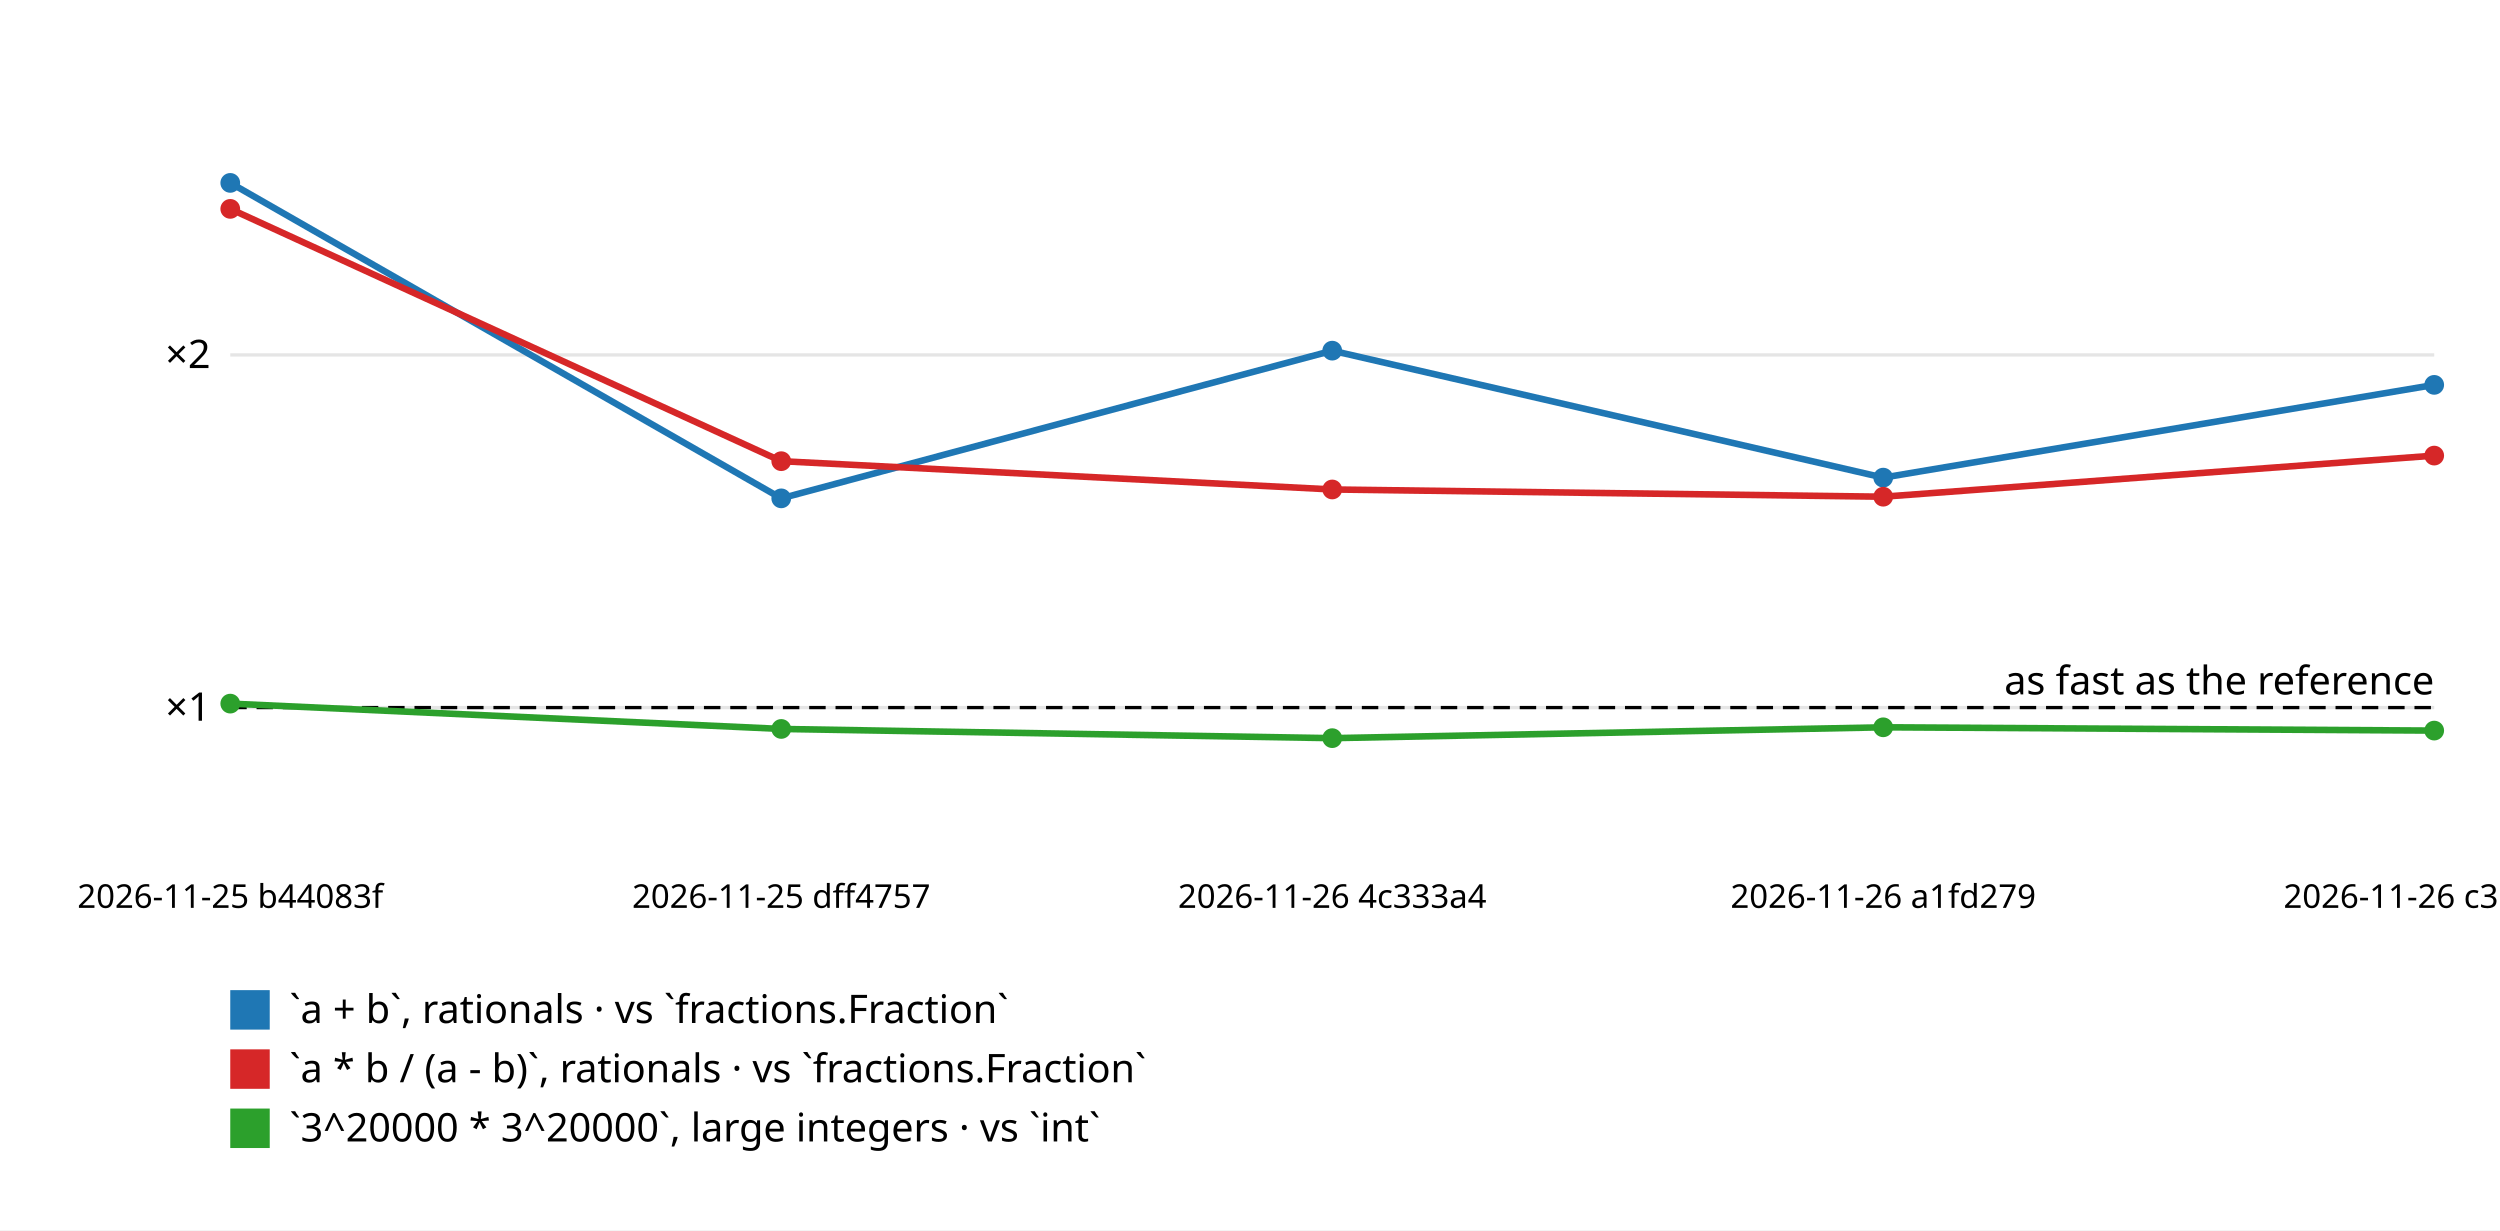
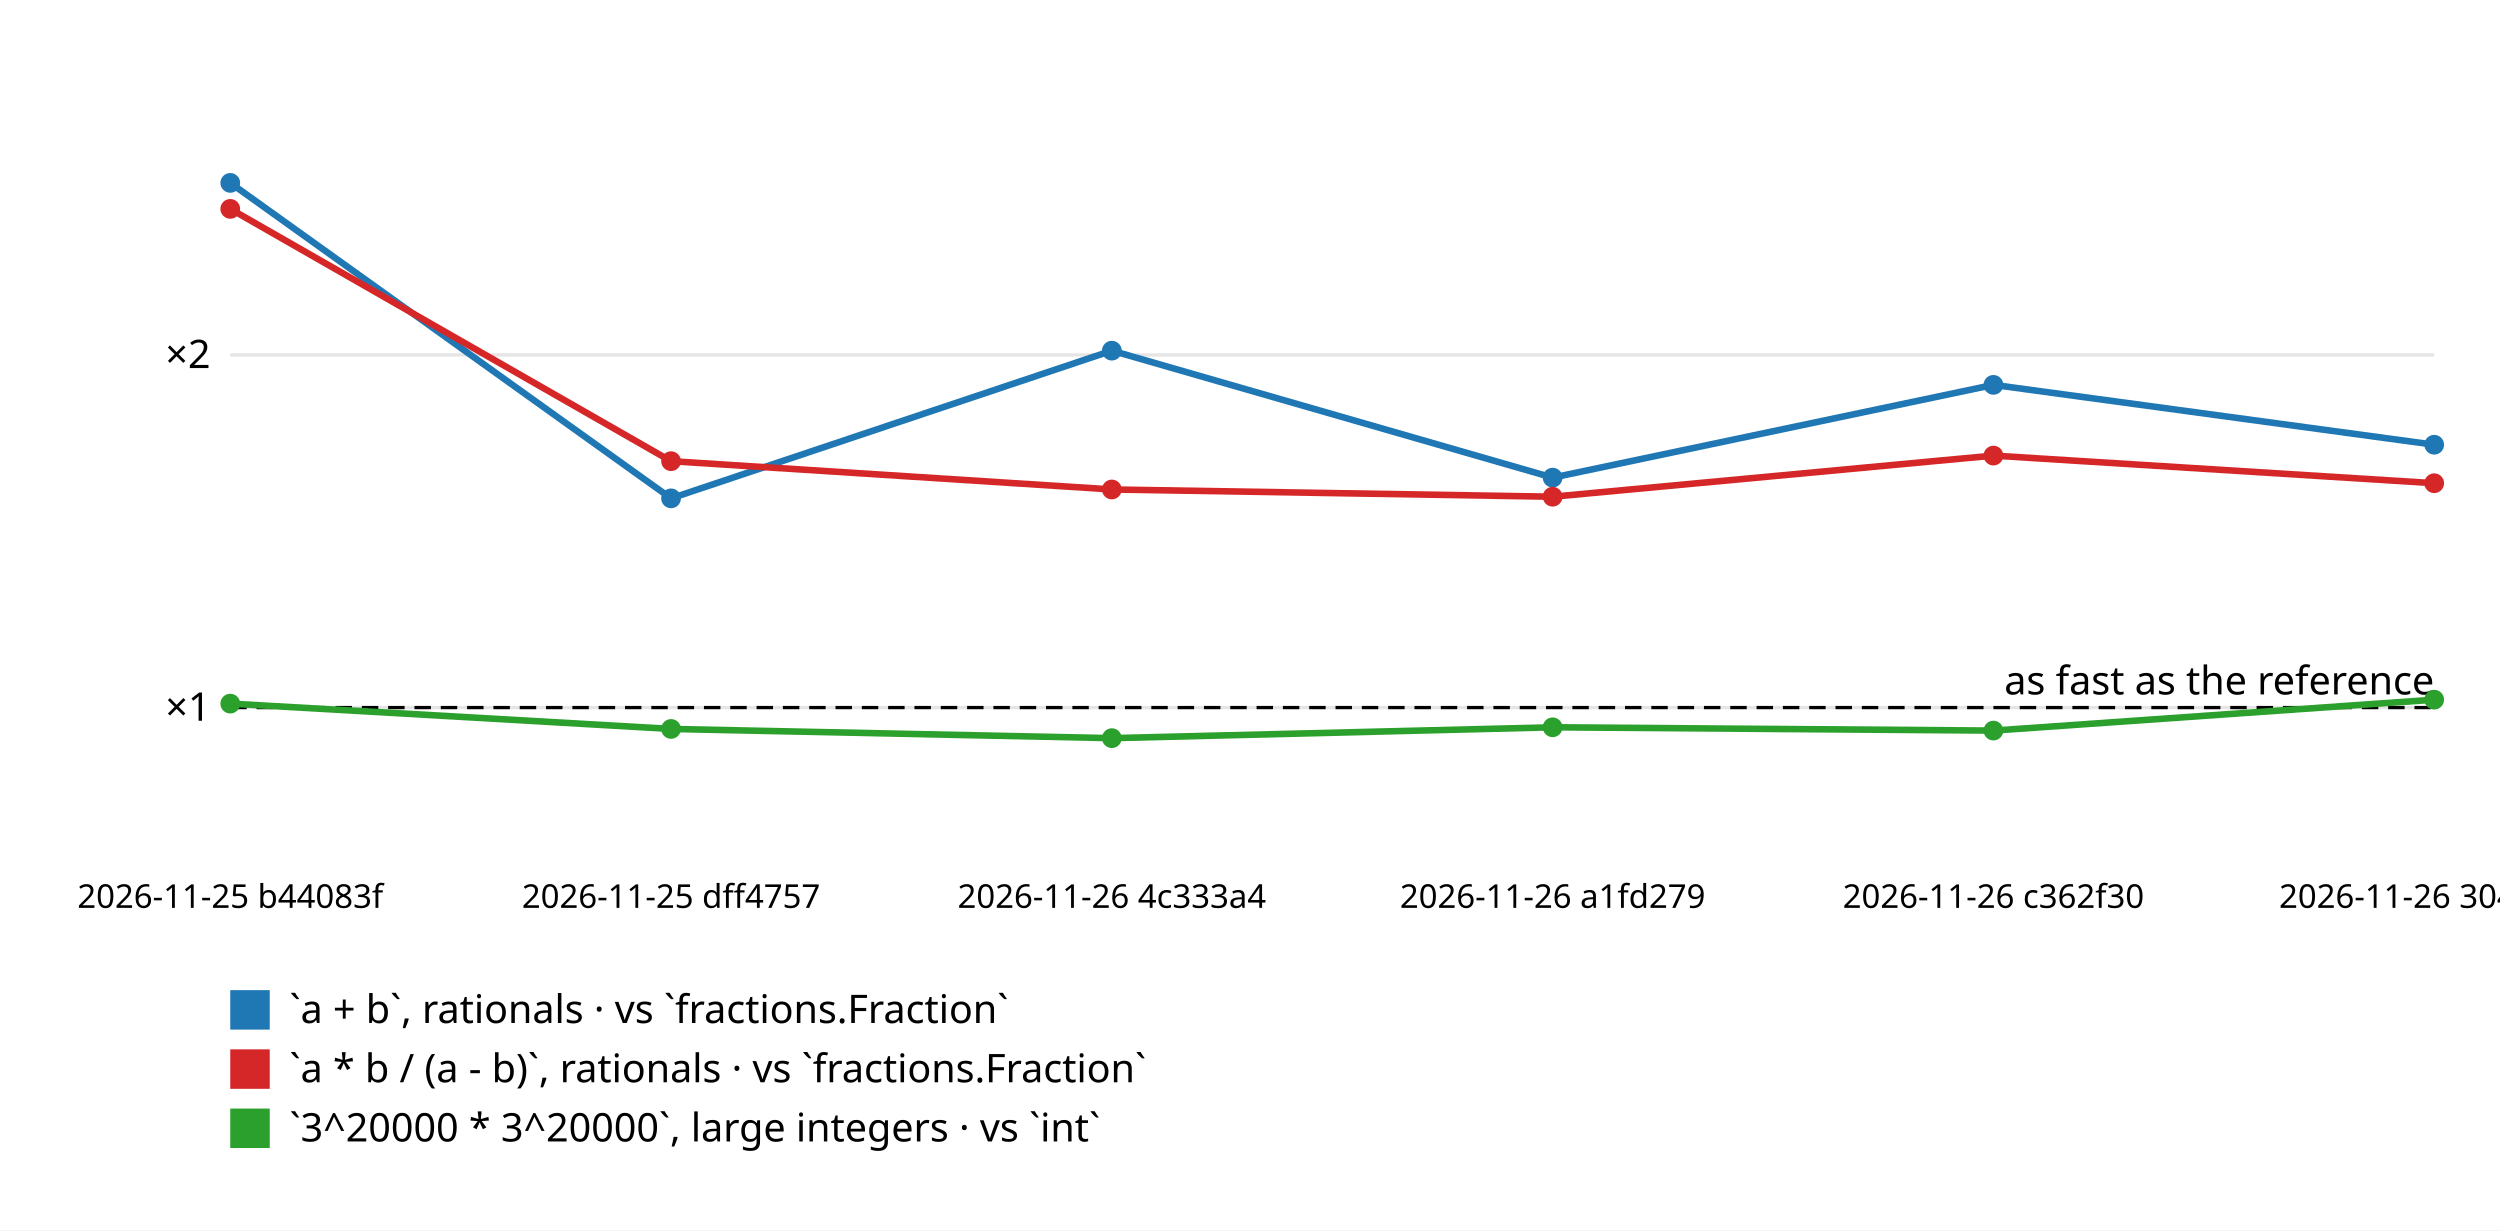
<svg xmlns="http://www.w3.org/2000/svg" width="760" height="374" font-family="sans-serif" font-size="12">
  <rect width="760" height="374" fill="white" />
  <line x1="70" x2="740" y1="215.1" y2="215.1" stroke="#e5e5e5" />
  <text x="64" y="219.1" text-anchor="end">×1</text>
  <line x1="70" x2="740" y1="107.9" y2="107.9" stroke="#e5e5e5" />
  <text x="64" y="111.9" text-anchor="end">×2</text>
  <line x1="70" x2="740" y1="215.1" y2="215.1" stroke="black" stroke-dasharray="5 3" />
  <text x="740" y="211.1" text-anchor="end">as fast as the reference</text>
  <text x="70.0" y="276" text-anchor="middle" font-size="10">2026-11-25 b44083f</text>
-   <text x="237.5" y="276" text-anchor="middle" font-size="10">2026-11-25 dff4757</text>
-   <text x="405.0" y="276" text-anchor="middle" font-size="10">2026-11-26 4c333a4</text>
-   <text x="572.5" y="276" text-anchor="middle" font-size="10">2026-11-26 a1fd279</text>
-   <text x="740.0" y="276" text-anchor="middle" font-size="10">2026-11-26 c362f30</text>
-   <polyline points="70.0,55.6 237.5,151.5 405.0,106.6 572.5,145.2 740.0,117.0" fill="none" stroke="#1f77b4" stroke-width="2" />
+   <text x="204.0" y="276" text-anchor="middle" font-size="10">2026-11-25 dff4757</text>
+   <text x="338.0" y="276" text-anchor="middle" font-size="10">2026-11-26 4c333a4</text>
+   <text x="472.0" y="276" text-anchor="middle" font-size="10">2026-11-26 a1fd279</text>
+   <text x="606.0" y="276" text-anchor="middle" font-size="10">2026-11-26 c362f30</text>
+   <text x="740.0" y="276" text-anchor="middle" font-size="10">2026-11-26 304cb29</text>
+   <polyline points="70.0,55.6 204.0,151.5 338.0,106.6 472.0,145.2 606.0,117.0 740.0,135.2" fill="none" stroke="#1f77b4" stroke-width="2" />
  <circle cx="70.0" cy="55.6" r="3" fill="#1f77b4" />
-   <circle cx="237.5" cy="151.5" r="3" fill="#1f77b4" />
-   <circle cx="405.0" cy="106.6" r="3" fill="#1f77b4" />
-   <circle cx="572.5" cy="145.2" r="3" fill="#1f77b4" />
-   <circle cx="740.0" cy="117.0" r="3" fill="#1f77b4" />
+   <circle cx="204.0" cy="151.5" r="3" fill="#1f77b4" />
+   <circle cx="338.0" cy="106.6" r="3" fill="#1f77b4" />
+   <circle cx="472.0" cy="145.2" r="3" fill="#1f77b4" />
+   <circle cx="606.0" cy="117.0" r="3" fill="#1f77b4" />
+   <circle cx="740.0" cy="135.2" r="3" fill="#1f77b4" />
  <rect x="70" y="301" width="12" height="12" fill="#1f77b4" />
  <text x="88" y="311">`a + b`, rationals · vs `fractions.Fraction`</text>
-   <polyline points="70.0,63.5 237.5,140.2 405.0,148.8 572.5,151.0 740.0,138.5" fill="none" stroke="#d62728" stroke-width="2" />
+   <polyline points="70.0,63.5 204.0,140.2 338.0,148.8 472.0,151.0 606.0,138.5 740.0,146.9" fill="none" stroke="#d62728" stroke-width="2" />
  <circle cx="70.0" cy="63.5" r="3" fill="#d62728" />
-   <circle cx="237.5" cy="140.2" r="3" fill="#d62728" />
-   <circle cx="405.0" cy="148.8" r="3" fill="#d62728" />
-   <circle cx="572.5" cy="151.0" r="3" fill="#d62728" />
-   <circle cx="740.0" cy="138.5" r="3" fill="#d62728" />
+   <circle cx="204.0" cy="140.2" r="3" fill="#d62728" />
+   <circle cx="338.0" cy="148.8" r="3" fill="#d62728" />
+   <circle cx="472.0" cy="151.0" r="3" fill="#d62728" />
+   <circle cx="606.0" cy="138.5" r="3" fill="#d62728" />
+   <circle cx="740.0" cy="146.9" r="3" fill="#d62728" />
  <rect x="70" y="319" width="12" height="12" fill="#d62728" />
  <text x="88" y="329">`a * b / (a - b)`, rationals · vs `fractions.Fraction`</text>
-   <polyline points="70.0,213.9 237.5,221.6 405.0,224.4 572.5,221.1 740.0,222.1" fill="none" stroke="#2ca02c" stroke-width="2" />
+   <polyline points="70.0,213.9 204.0,221.6 338.0,224.4 472.0,221.1 606.0,222.1 740.0,212.7" fill="none" stroke="#2ca02c" stroke-width="2" />
  <circle cx="70.0" cy="213.9" r="3" fill="#2ca02c" />
-   <circle cx="237.5" cy="221.6" r="3" fill="#2ca02c" />
-   <circle cx="405.0" cy="224.4" r="3" fill="#2ca02c" />
-   <circle cx="572.5" cy="221.1" r="3" fill="#2ca02c" />
-   <circle cx="740.0" cy="222.1" r="3" fill="#2ca02c" />
+   <circle cx="204.0" cy="221.6" r="3" fill="#2ca02c" />
+   <circle cx="338.0" cy="224.4" r="3" fill="#2ca02c" />
+   <circle cx="472.0" cy="221.1" r="3" fill="#2ca02c" />
+   <circle cx="606.0" cy="222.1" r="3" fill="#2ca02c" />
+   <circle cx="740.0" cy="212.7" r="3" fill="#2ca02c" />
  <rect x="70" y="337" width="12" height="12" fill="#2ca02c" />
  <text x="88" y="347">`3^20000 * 3^20000`, large integers · vs `int`</text>
</svg>
